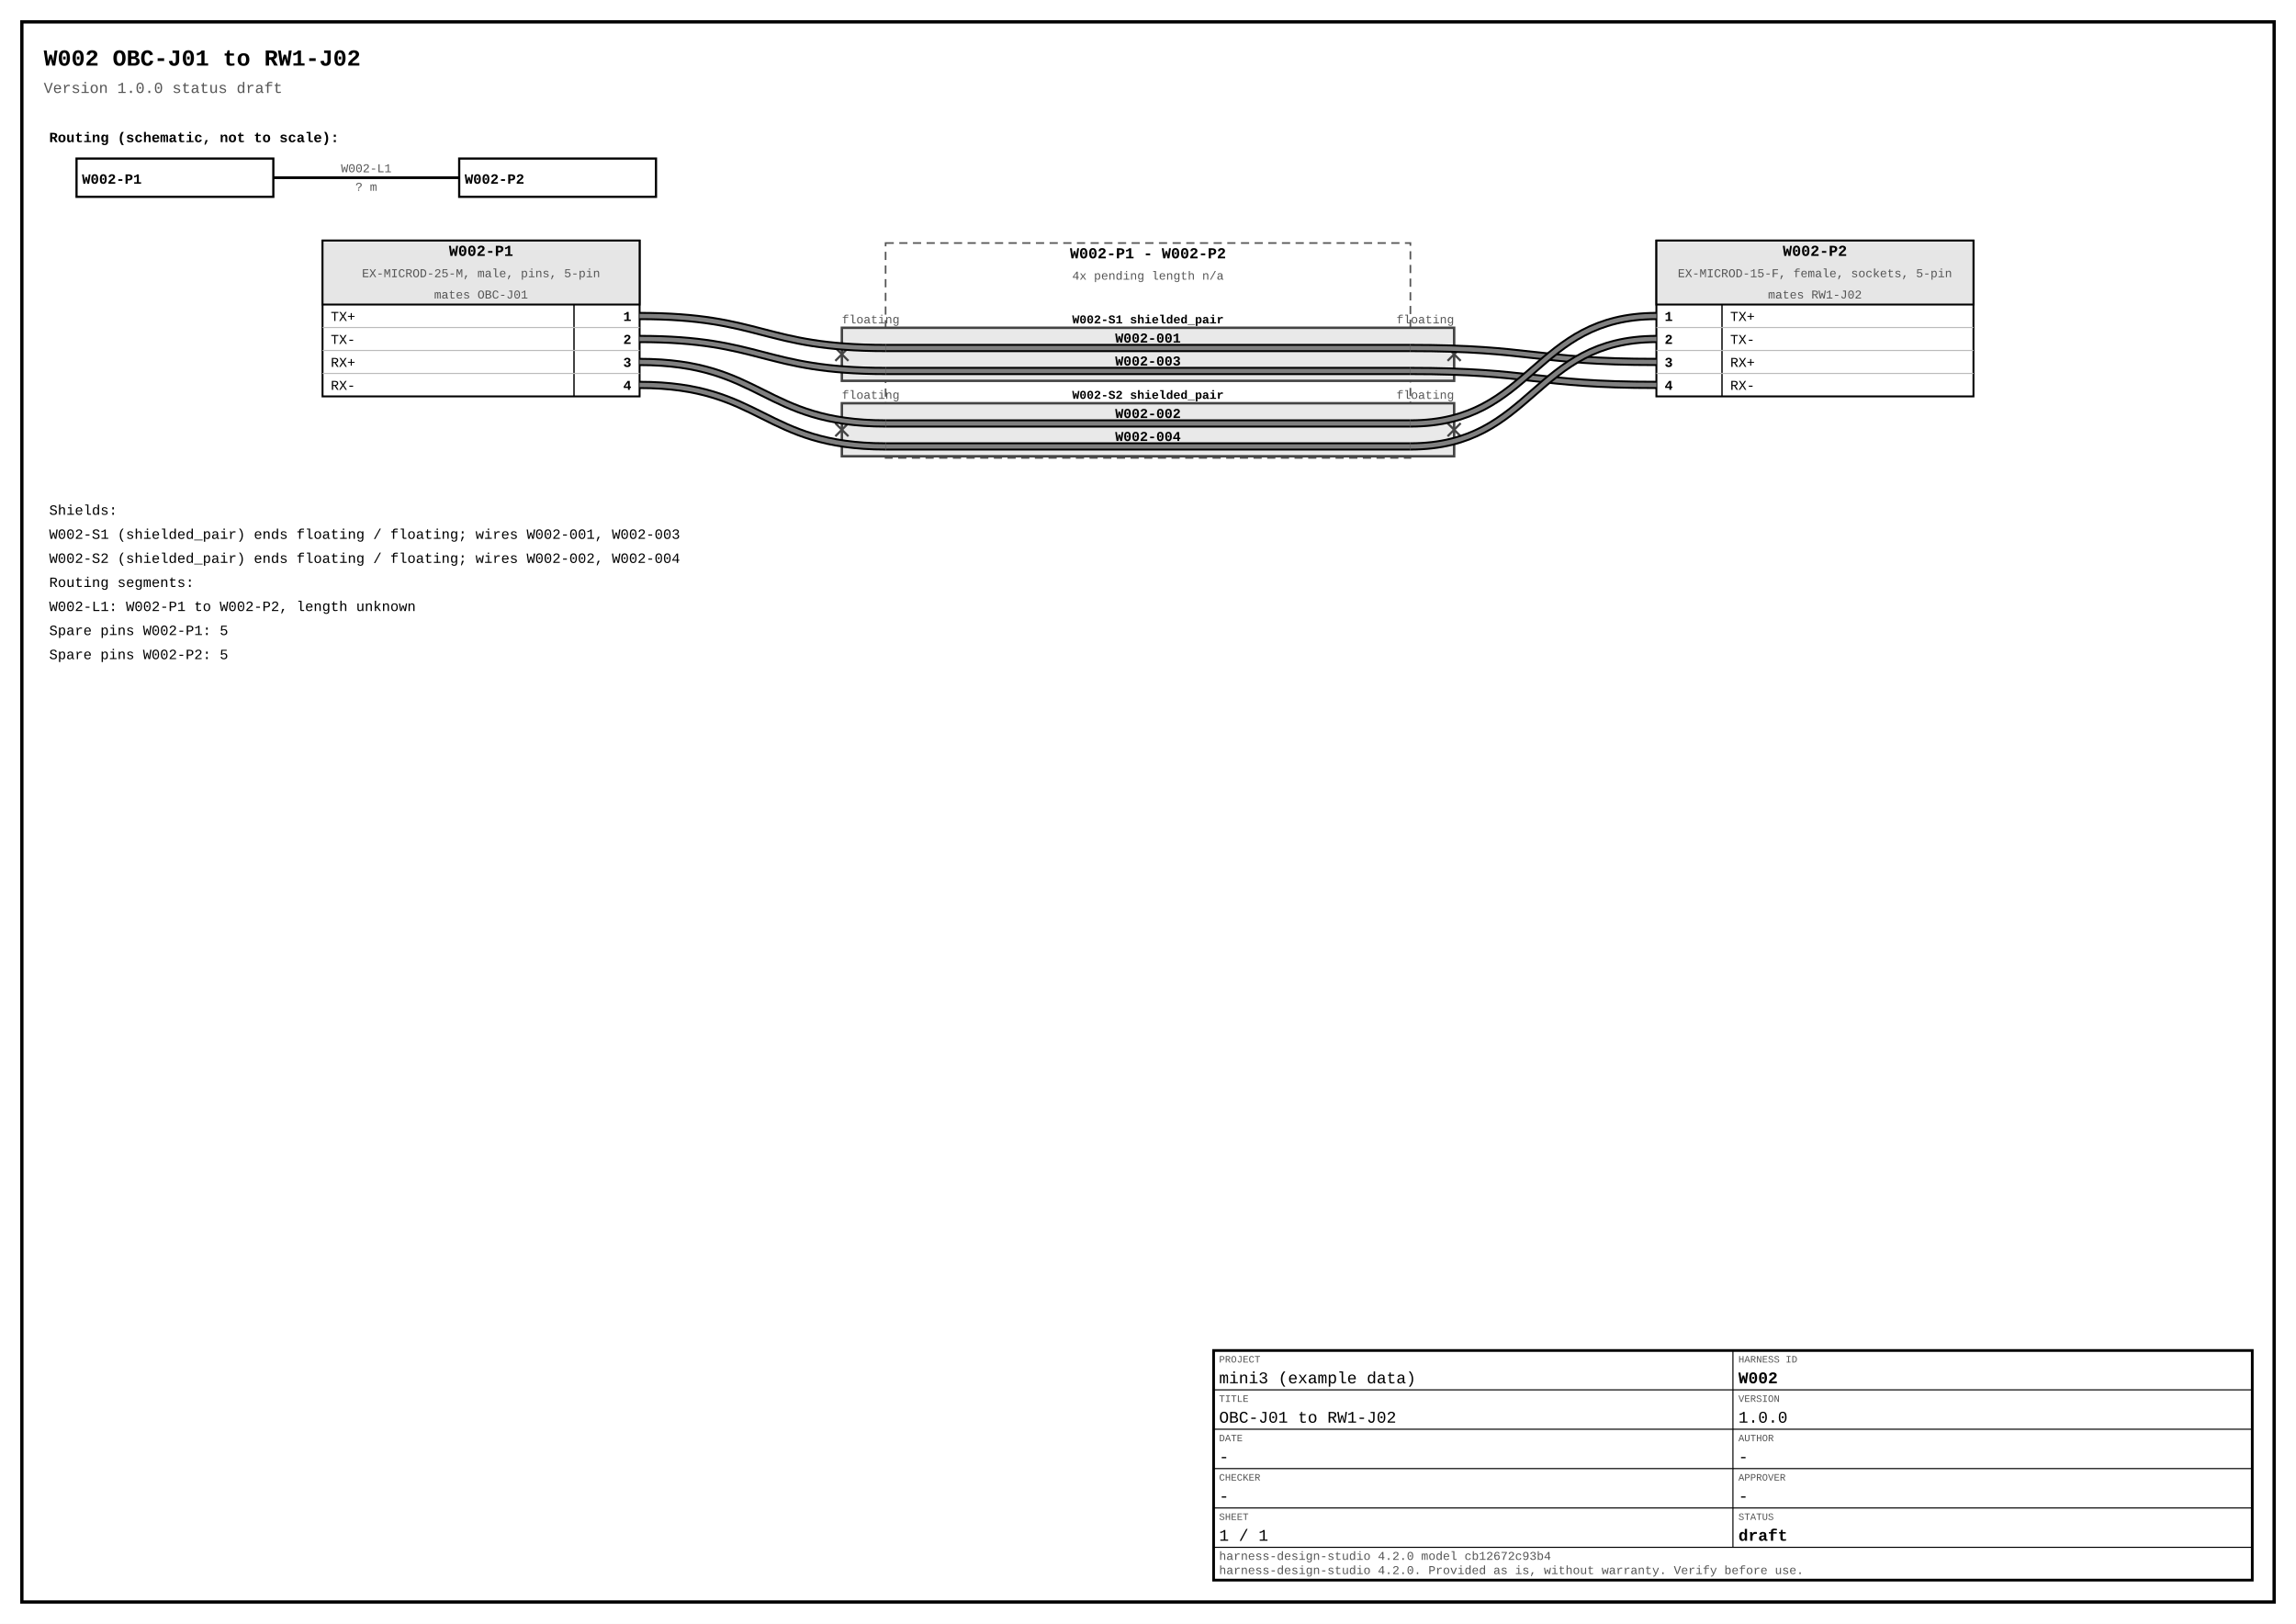
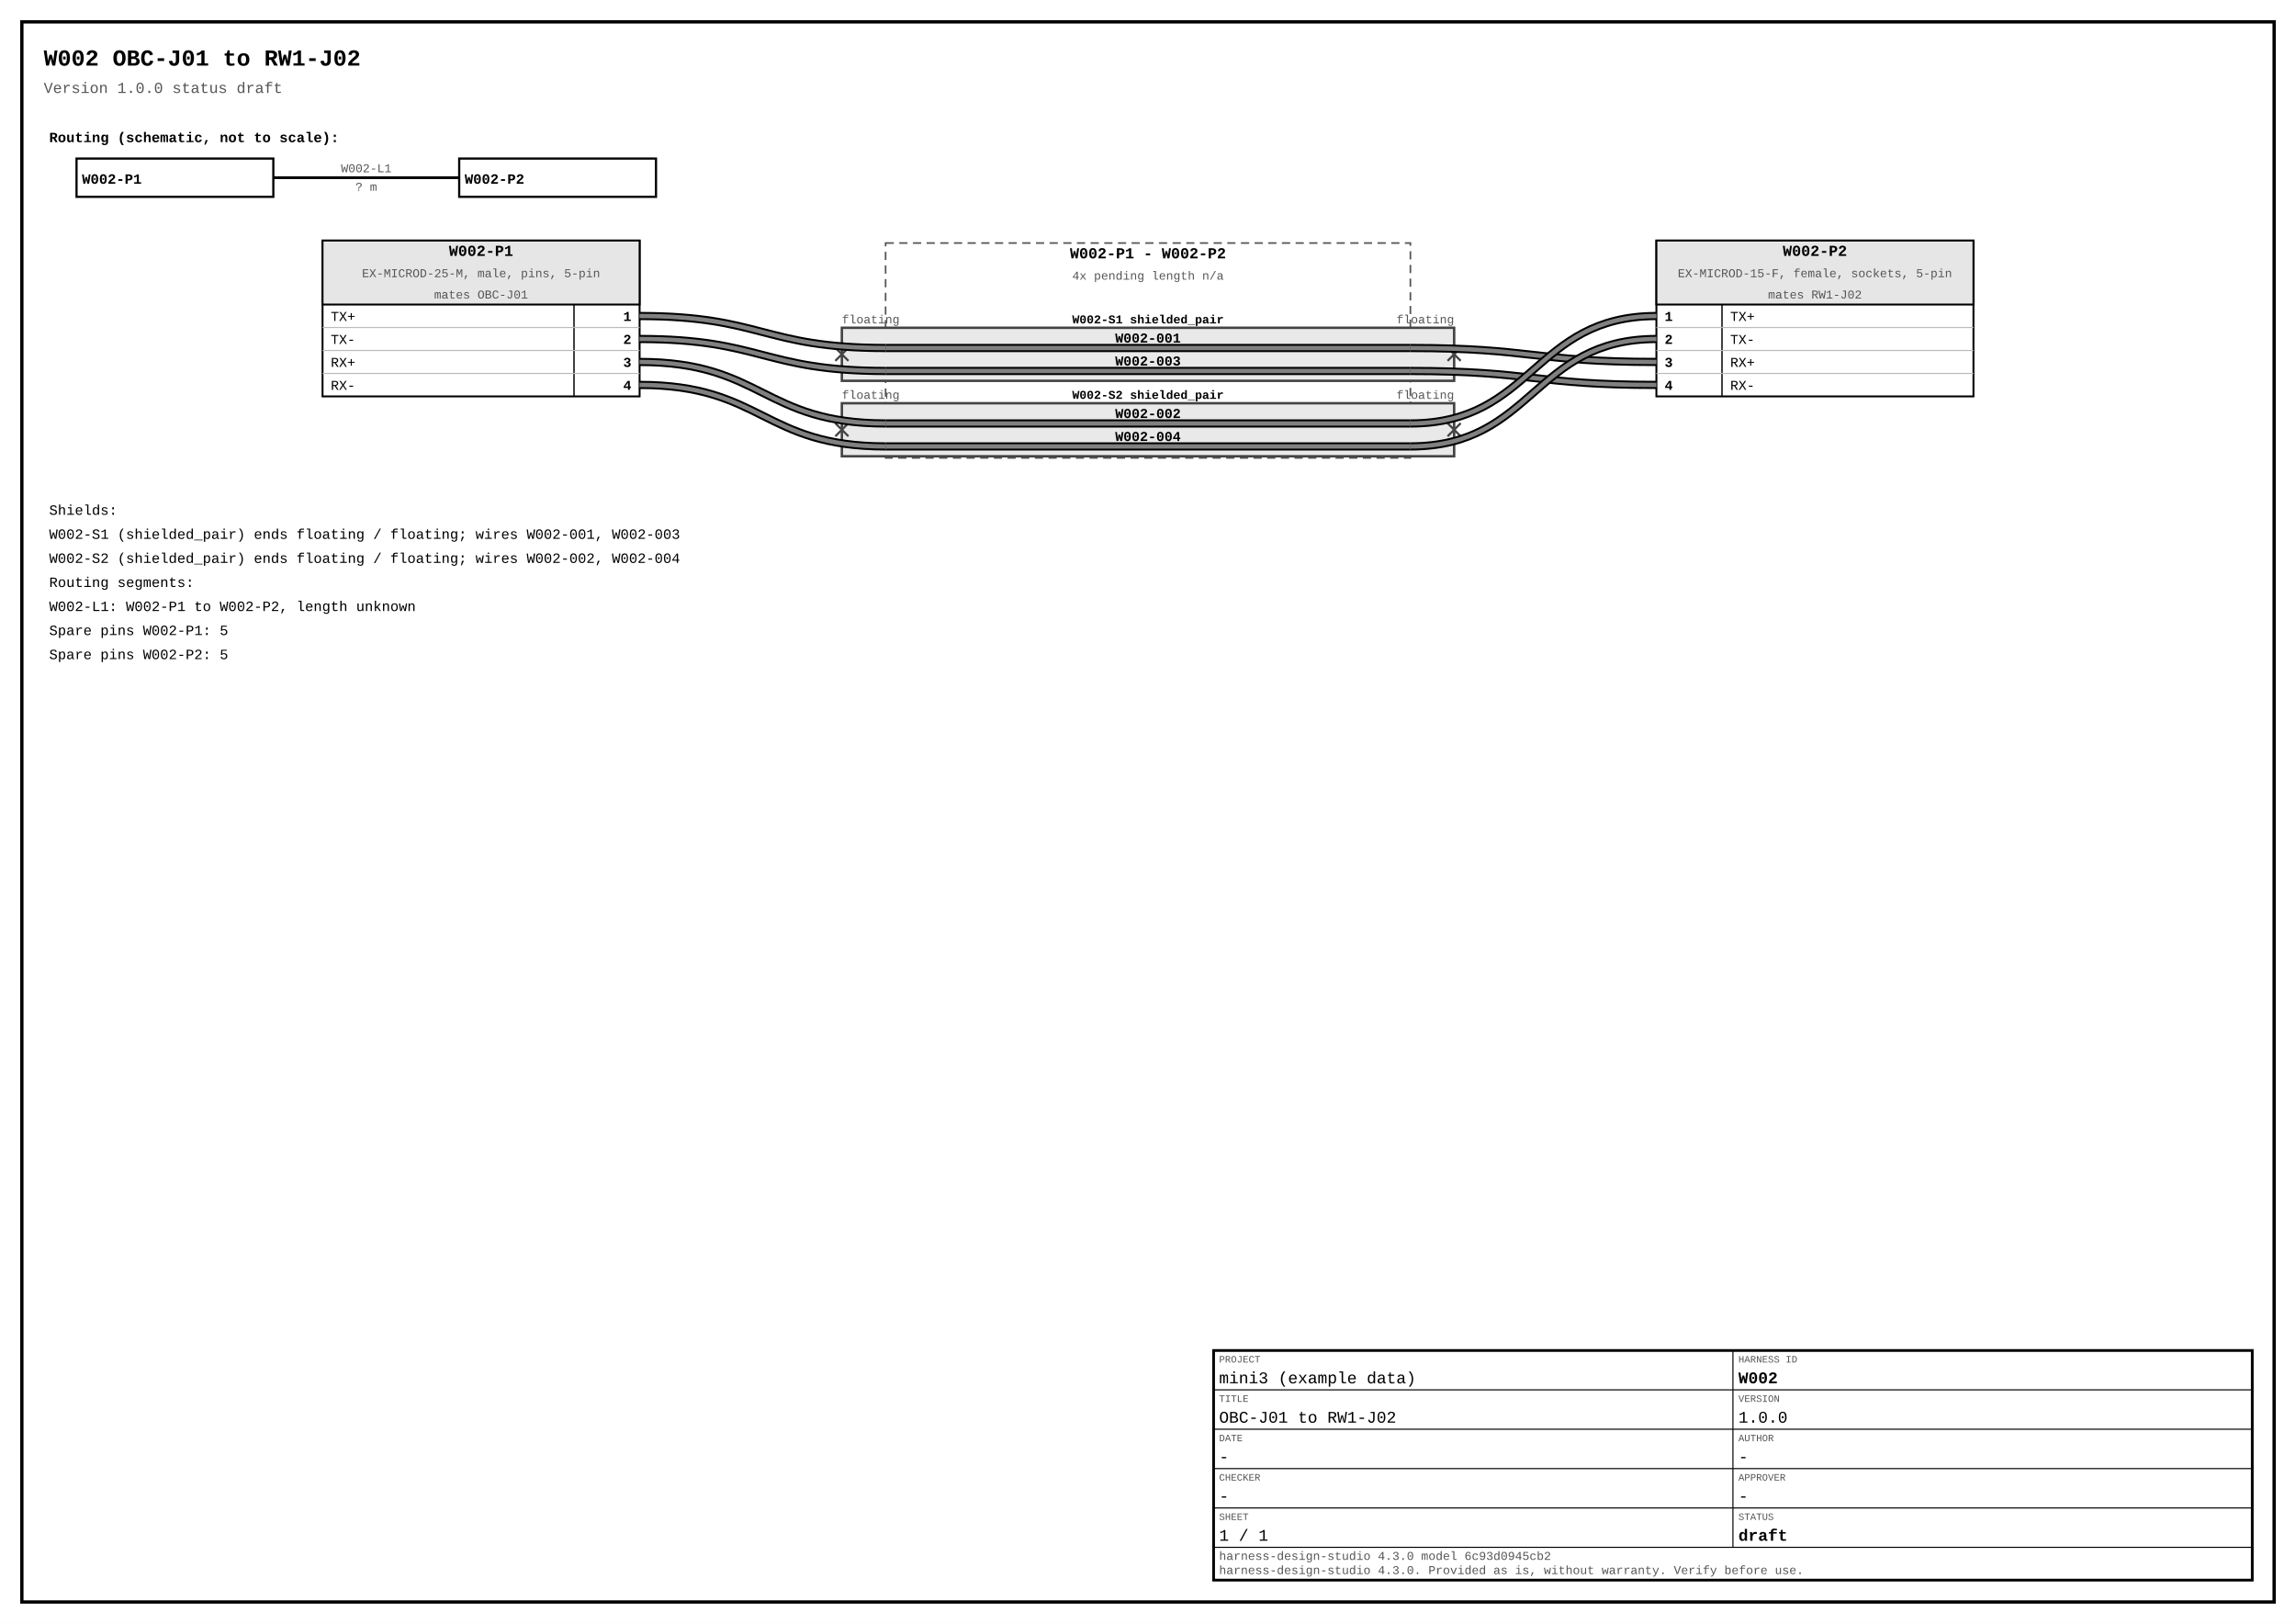
<svg xmlns="http://www.w3.org/2000/svg" width="420mm" height="297mm" viewBox="0 0 420 297" font-family="Courier New, Courier, monospace">
  <rect x="0" y="0" width="420" height="297" fill="#ffffff" />
  <rect x="4" y="4" width="412" height="289" fill="none" stroke="#000000" stroke-width="0.6" />
  <text x="8" y="12" font-size="4.2" font-weight="bold" text-anchor="start" fill="#000000">W002  OBC-J01 to RW1-J02</text>
  <text x="8" y="17" font-size="2.8" text-anchor="start" fill="#555555">Version 1.0.0  status draft</text>
  <text x="9" y="26" font-size="2.6" font-weight="bold" text-anchor="start" fill="#000000">Routing (schematic, not to scale):</text>
  <line x1="50" y1="32.5" x2="84" y2="32.5" stroke="#000000" stroke-width="0.5" />
  <text x="67" y="31.5" font-size="2.2" text-anchor="middle" fill="#555555">W002-L1</text>
  <text x="67" y="34.9" font-size="2.2" text-anchor="middle" fill="#555555">? m</text>
  <rect x="14" y="29" width="36" height="7" fill="#ffffff" stroke="#000000" stroke-width="0.4" />
  <text x="15" y="33.6" font-size="2.6" font-weight="bold" text-anchor="start" fill="#000000">W002-P1</text>
  <rect x="84" y="29" width="36" height="7" fill="#ffffff" stroke="#000000" stroke-width="0.4" />
  <text x="85" y="33.6" font-size="2.6" font-weight="bold" text-anchor="start" fill="#000000">W002-P2</text>
  <rect x="59" y="44" width="58" height="28.5" fill="#ffffff" stroke="#000000" stroke-width="0.35" />
  <rect x="59" y="44" width="58" height="11.7" fill="#e6e6e6" stroke="#000000" stroke-width="0.35" />
  <text x="88" y="46.8" font-size="2.8" font-weight="bold" text-anchor="middle" fill="#000000">W002-P1</text>
  <text x="88" y="50.7" font-size="2.2" text-anchor="middle" fill="#555555">EX-MICROD-25-M, male, pins, 5-pin</text>
  <text x="88" y="54.6" font-size="2.2" text-anchor="middle" fill="#555555">mates OBC-J01</text>
  <line x1="105" y1="55.7" x2="105" y2="72.5" stroke="#000000" stroke-width="0.25" />
  <line x1="59" y1="59.9" x2="117" y2="59.9" stroke="#bbbbbb" stroke-width="0.2" />
  <text x="60.5" y="58.7" font-size="2.5" text-anchor="start" fill="#000000" data-ref="sig/W002-P1/1">TX+</text>
  <text x="115.5" y="58.7" font-size="2.5" font-weight="bold" text-anchor="end" fill="#000000" data-ref="pin/W002-P1/1">1</text>
  <line x1="59" y1="64.1" x2="117" y2="64.1" stroke="#bbbbbb" stroke-width="0.2" />
  <text x="60.5" y="62.9" font-size="2.5" text-anchor="start" fill="#000000" data-ref="sig/W002-P1/2">TX-</text>
  <text x="115.5" y="62.9" font-size="2.5" font-weight="bold" text-anchor="end" fill="#000000" data-ref="pin/W002-P1/2">2</text>
  <line x1="59" y1="68.3" x2="117" y2="68.3" stroke="#bbbbbb" stroke-width="0.2" />
  <text x="60.5" y="67.1" font-size="2.5" text-anchor="start" fill="#000000" data-ref="sig/W002-P1/3">RX+</text>
  <text x="115.5" y="67.1" font-size="2.5" font-weight="bold" text-anchor="end" fill="#000000" data-ref="pin/W002-P1/3">3</text>
  <text x="60.5" y="71.3" font-size="2.5" text-anchor="start" fill="#000000" data-ref="sig/W002-P1/4">RX-</text>
  <text x="115.5" y="71.3" font-size="2.5" font-weight="bold" text-anchor="end" fill="#000000" data-ref="pin/W002-P1/4">4</text>
  <rect x="303" y="44" width="58" height="28.5" fill="#ffffff" stroke="#000000" stroke-width="0.35" />
  <rect x="303" y="44" width="58" height="11.7" fill="#e6e6e6" stroke="#000000" stroke-width="0.35" />
  <text x="332" y="46.8" font-size="2.8" font-weight="bold" text-anchor="middle" fill="#000000">W002-P2</text>
  <text x="332" y="50.7" font-size="2.2" text-anchor="middle" fill="#555555">EX-MICROD-15-F, female, sockets, 5-pin</text>
  <text x="332" y="54.6" font-size="2.2" text-anchor="middle" fill="#555555">mates RW1-J02</text>
  <line x1="315" y1="55.7" x2="315" y2="72.5" stroke="#000000" stroke-width="0.25" />
  <line x1="303" y1="59.9" x2="361" y2="59.9" stroke="#bbbbbb" stroke-width="0.2" />
  <text x="304.5" y="58.7" font-size="2.5" font-weight="bold" text-anchor="start" fill="#000000" data-ref="pin/W002-P2/1">1</text>
  <text x="316.5" y="58.7" font-size="2.5" text-anchor="start" fill="#000000" data-ref="sig/W002-P2/1">TX+</text>
  <line x1="303" y1="64.1" x2="361" y2="64.1" stroke="#bbbbbb" stroke-width="0.2" />
  <text x="304.5" y="62.9" font-size="2.5" font-weight="bold" text-anchor="start" fill="#000000" data-ref="pin/W002-P2/2">2</text>
  <text x="316.5" y="62.9" font-size="2.5" text-anchor="start" fill="#000000" data-ref="sig/W002-P2/2">TX-</text>
  <line x1="303" y1="68.3" x2="361" y2="68.3" stroke="#bbbbbb" stroke-width="0.2" />
  <text x="304.5" y="67.1" font-size="2.5" font-weight="bold" text-anchor="start" fill="#000000" data-ref="pin/W002-P2/3">3</text>
  <text x="316.5" y="67.1" font-size="2.5" text-anchor="start" fill="#000000" data-ref="sig/W002-P2/3">RX+</text>
  <text x="304.5" y="71.3" font-size="2.5" font-weight="bold" text-anchor="start" fill="#000000" data-ref="pin/W002-P2/4">4</text>
  <text x="316.5" y="71.3" font-size="2.5" text-anchor="start" fill="#000000" data-ref="sig/W002-P2/4">RX-</text>
  <rect x="162" y="44.45" width="96" height="39.3" fill="none" stroke="#555555" stroke-width="0.3" stroke-dasharray="1.5 1" />
  <text x="210" y="47.25" font-size="2.8" font-weight="bold" text-anchor="middle" fill="#000000">W002-P1 - W002-P2</text>
  <text x="210" y="51.15" font-size="2.2" text-anchor="middle" fill="#555555">4x  pending  length n/a</text>
  <rect x="154" y="59.95" width="112" height="9.7" fill="#e9e9e9" stroke="#444444" stroke-width="0.45" />
  <text x="210" y="59.15" font-size="2.2" font-weight="bold" text-anchor="middle" fill="#000000">W002-S1  shielded_pair</text>
  <text x="154" y="59.15" font-size="2.2" text-anchor="start" fill="#555555">floating</text>
  <text x="266" y="59.15" font-size="2.2" text-anchor="end" fill="#555555">floating</text>
  <line x1="152.8" y1="63.6" x2="155.2" y2="66" stroke="#444444" stroke-width="0.4" />
  <line x1="152.8" y1="66" x2="155.2" y2="63.6" stroke="#444444" stroke-width="0.4" />
  <line x1="264.8" y1="63.6" x2="267.2" y2="66" stroke="#444444" stroke-width="0.4" />
  <line x1="264.8" y1="66" x2="267.2" y2="63.6" stroke="#444444" stroke-width="0.4" />
  <rect x="154" y="73.75" width="112" height="9.7" fill="#e9e9e9" stroke="#444444" stroke-width="0.45" />
  <text x="210" y="72.95" font-size="2.2" font-weight="bold" text-anchor="middle" fill="#000000">W002-S2  shielded_pair</text>
  <text x="154" y="72.95" font-size="2.2" text-anchor="start" fill="#555555">floating</text>
  <text x="266" y="72.95" font-size="2.2" text-anchor="end" fill="#555555">floating</text>
  <line x1="152.8" y1="77.4" x2="155.2" y2="79.8" stroke="#444444" stroke-width="0.4" />
  <line x1="152.8" y1="79.8" x2="155.2" y2="77.4" stroke="#444444" stroke-width="0.4" />
  <line x1="264.8" y1="77.4" x2="267.2" y2="79.8" stroke="#444444" stroke-width="0.4" />
  <line x1="264.8" y1="79.8" x2="267.2" y2="77.4" stroke="#444444" stroke-width="0.4" />
  <path d="M 117 57.8 C 139.5 57.8 139.5 63.65 162 63.65" fill="none" stroke="#000000" stroke-width="1.5" />
  <line x1="162" y1="63.65" x2="258" y2="63.65" stroke="#000000" stroke-width="1.5" />
  <path d="M 258 63.65 C 280.5 63.65 280.5 66.2 303 66.2" fill="none" stroke="#000000" stroke-width="1.5" />
  <path d="M 117 57.8 C 139.5 57.8 139.5 63.65 162 63.65" fill="none" stroke="#808080" stroke-width="0.8" />
  <line x1="162" y1="63.65" x2="258" y2="63.65" stroke="#808080" stroke-width="0.8" />
  <path d="M 258 63.65 C 280.5 63.65 280.5 66.2 303 66.2" fill="none" stroke="#808080" stroke-width="0.8" />
  <text x="210" y="62.65" font-size="2.5" font-weight="bold" text-anchor="middle" fill="#000000">W002-001</text>
  <path d="M 117 62 C 139.5 62 139.5 67.85 162 67.85" fill="none" stroke="#000000" stroke-width="1.5" />
  <line x1="162" y1="67.85" x2="258" y2="67.85" stroke="#000000" stroke-width="1.5" />
  <path d="M 258 67.85 C 280.5 67.85 280.5 70.4 303 70.4" fill="none" stroke="#000000" stroke-width="1.5" />
  <path d="M 117 62 C 139.5 62 139.5 67.85 162 67.85" fill="none" stroke="#808080" stroke-width="0.8" />
  <line x1="162" y1="67.85" x2="258" y2="67.85" stroke="#808080" stroke-width="0.8" />
  <path d="M 258 67.85 C 280.5 67.85 280.5 70.4 303 70.4" fill="none" stroke="#808080" stroke-width="0.8" />
  <text x="210" y="66.85" font-size="2.5" font-weight="bold" text-anchor="middle" fill="#000000">W002-003</text>
  <path d="M 117 66.2 C 139.5 66.2 139.5 77.45 162 77.45" fill="none" stroke="#000000" stroke-width="1.5" />
  <line x1="162" y1="77.45" x2="258" y2="77.45" stroke="#000000" stroke-width="1.5" />
  <path d="M 258 77.45 C 280.5 77.45 280.5 57.8 303 57.8" fill="none" stroke="#000000" stroke-width="1.5" />
  <path d="M 117 66.2 C 139.5 66.2 139.5 77.45 162 77.45" fill="none" stroke="#808080" stroke-width="0.8" />
  <line x1="162" y1="77.45" x2="258" y2="77.45" stroke="#808080" stroke-width="0.8" />
  <path d="M 258 77.45 C 280.5 77.45 280.5 57.8 303 57.8" fill="none" stroke="#808080" stroke-width="0.8" />
  <text x="210" y="76.45" font-size="2.5" font-weight="bold" text-anchor="middle" fill="#000000">W002-002</text>
  <path d="M 117 70.4 C 139.5 70.4 139.5 81.65 162 81.65" fill="none" stroke="#000000" stroke-width="1.5" />
  <line x1="162" y1="81.65" x2="258" y2="81.65" stroke="#000000" stroke-width="1.5" />
  <path d="M 258 81.65 C 280.5 81.65 280.5 62 303 62" fill="none" stroke="#000000" stroke-width="1.5" />
  <path d="M 117 70.4 C 139.5 70.4 139.5 81.65 162 81.65" fill="none" stroke="#808080" stroke-width="0.8" />
  <line x1="162" y1="81.65" x2="258" y2="81.65" stroke="#808080" stroke-width="0.8" />
  <path d="M 258 81.65 C 280.5 81.65 280.5 62 303 62" fill="none" stroke="#808080" stroke-width="0.8" />
  <text x="210" y="80.65" font-size="2.5" font-weight="bold" text-anchor="middle" fill="#000000">W002-004</text>
  <text x="9" y="94.15" font-size="2.6" text-anchor="start" fill="#000000">Shields:</text>
  <text x="9" y="98.55" font-size="2.6" text-anchor="start" fill="#000000">  W002-S1 (shielded_pair) ends floating / floating; wires W002-001, W002-003</text>
  <text x="9" y="102.95" font-size="2.6" text-anchor="start" fill="#000000">  W002-S2 (shielded_pair) ends floating / floating; wires W002-002, W002-004</text>
  <text x="9" y="107.35" font-size="2.6" text-anchor="start" fill="#000000">Routing segments:</text>
  <text x="9" y="111.75" font-size="2.6" text-anchor="start" fill="#000000">  W002-L1: W002-P1 to W002-P2, length unknown</text>
  <text x="9" y="116.15" font-size="2.6" text-anchor="start" fill="#000000">Spare pins W002-P1: 5</text>
  <text x="9" y="120.55" font-size="2.6" text-anchor="start" fill="#000000">Spare pins W002-P2: 5</text>
  <rect x="222" y="247" width="190" height="42" fill="none" stroke="#000000" stroke-width="0.5" />
  <line x1="222" y1="247" x2="317" y2="247" stroke="#000000" stroke-width="0.2" />
  <text x="223" y="249.2" font-size="1.8" text-anchor="start" fill="#555555">PROJECT</text>
  <text x="223" y="253" font-size="3" text-anchor="start" fill="#000000">mini3 (example data)</text>
  <line x1="317" y1="247" x2="412" y2="247" stroke="#000000" stroke-width="0.2" />
  <text x="318" y="249.2" font-size="1.8" text-anchor="start" fill="#555555">HARNESS ID</text>
  <text x="318" y="253" font-size="3" font-weight="bold" text-anchor="start" fill="#000000">W002</text>
  <line x1="222" y1="254.2" x2="317" y2="254.2" stroke="#000000" stroke-width="0.2" />
  <text x="223" y="256.4" font-size="1.8" text-anchor="start" fill="#555555">TITLE</text>
  <text x="223" y="260.2" font-size="3" text-anchor="start" fill="#000000">OBC-J01 to RW1-J02</text>
  <line x1="317" y1="254.2" x2="412" y2="254.2" stroke="#000000" stroke-width="0.2" />
  <text x="318" y="256.4" font-size="1.8" text-anchor="start" fill="#555555">VERSION</text>
  <text x="318" y="260.2" font-size="3" text-anchor="start" fill="#000000">1.0.0</text>
  <line x1="222" y1="261.4" x2="317" y2="261.4" stroke="#000000" stroke-width="0.2" />
  <text x="223" y="263.6" font-size="1.8" text-anchor="start" fill="#555555">DATE</text>
  <text x="223" y="267.4" font-size="3" text-anchor="start" fill="#000000">-</text>
  <line x1="317" y1="261.4" x2="412" y2="261.4" stroke="#000000" stroke-width="0.2" />
  <text x="318" y="263.6" font-size="1.8" text-anchor="start" fill="#555555">AUTHOR</text>
  <text x="318" y="267.4" font-size="3" text-anchor="start" fill="#000000">-</text>
  <line x1="222" y1="268.6" x2="317" y2="268.6" stroke="#000000" stroke-width="0.2" />
  <text x="223" y="270.8" font-size="1.8" text-anchor="start" fill="#555555">CHECKER</text>
  <text x="223" y="274.6" font-size="3" text-anchor="start" fill="#000000">-</text>
  <line x1="317" y1="268.6" x2="412" y2="268.6" stroke="#000000" stroke-width="0.2" />
  <text x="318" y="270.8" font-size="1.8" text-anchor="start" fill="#555555">APPROVER</text>
  <text x="318" y="274.6" font-size="3" text-anchor="start" fill="#000000">-</text>
  <line x1="222" y1="275.8" x2="317" y2="275.8" stroke="#000000" stroke-width="0.2" />
  <text x="223" y="278" font-size="1.8" text-anchor="start" fill="#555555">SHEET</text>
  <text x="223" y="281.8" font-size="3" text-anchor="start" fill="#000000">1 / 1</text>
  <line x1="317" y1="275.8" x2="412" y2="275.8" stroke="#000000" stroke-width="0.2" />
  <text x="318" y="278" font-size="1.8" text-anchor="start" fill="#555555">STATUS</text>
  <text x="318" y="281.8" font-size="3" font-weight="bold" text-anchor="start" fill="#000000">draft</text>
  <line x1="317" y1="247" x2="317" y2="283" stroke="#000000" stroke-width="0.2" />
  <line x1="222" y1="283" x2="412" y2="283" stroke="#000000" stroke-width="0.2" />
-   <text x="223" y="285.3" font-size="2.2" text-anchor="start" fill="#555555">harness-design-studio 4.2.0 model cb12672c93b4</text>
-   <text x="223" y="287.9" font-size="2.2" text-anchor="start" fill="#555555">harness-design-studio 4.2.0. Provided as is, without warranty. Verify before use.</text>
+   <text x="223" y="285.3" font-size="2.2" text-anchor="start" fill="#555555">harness-design-studio 4.3.0 model 6c93d0945cb2</text>
+   <text x="223" y="287.9" font-size="2.2" text-anchor="start" fill="#555555">harness-design-studio 4.3.0. Provided as is, without warranty. Verify before use.</text>
</svg>
